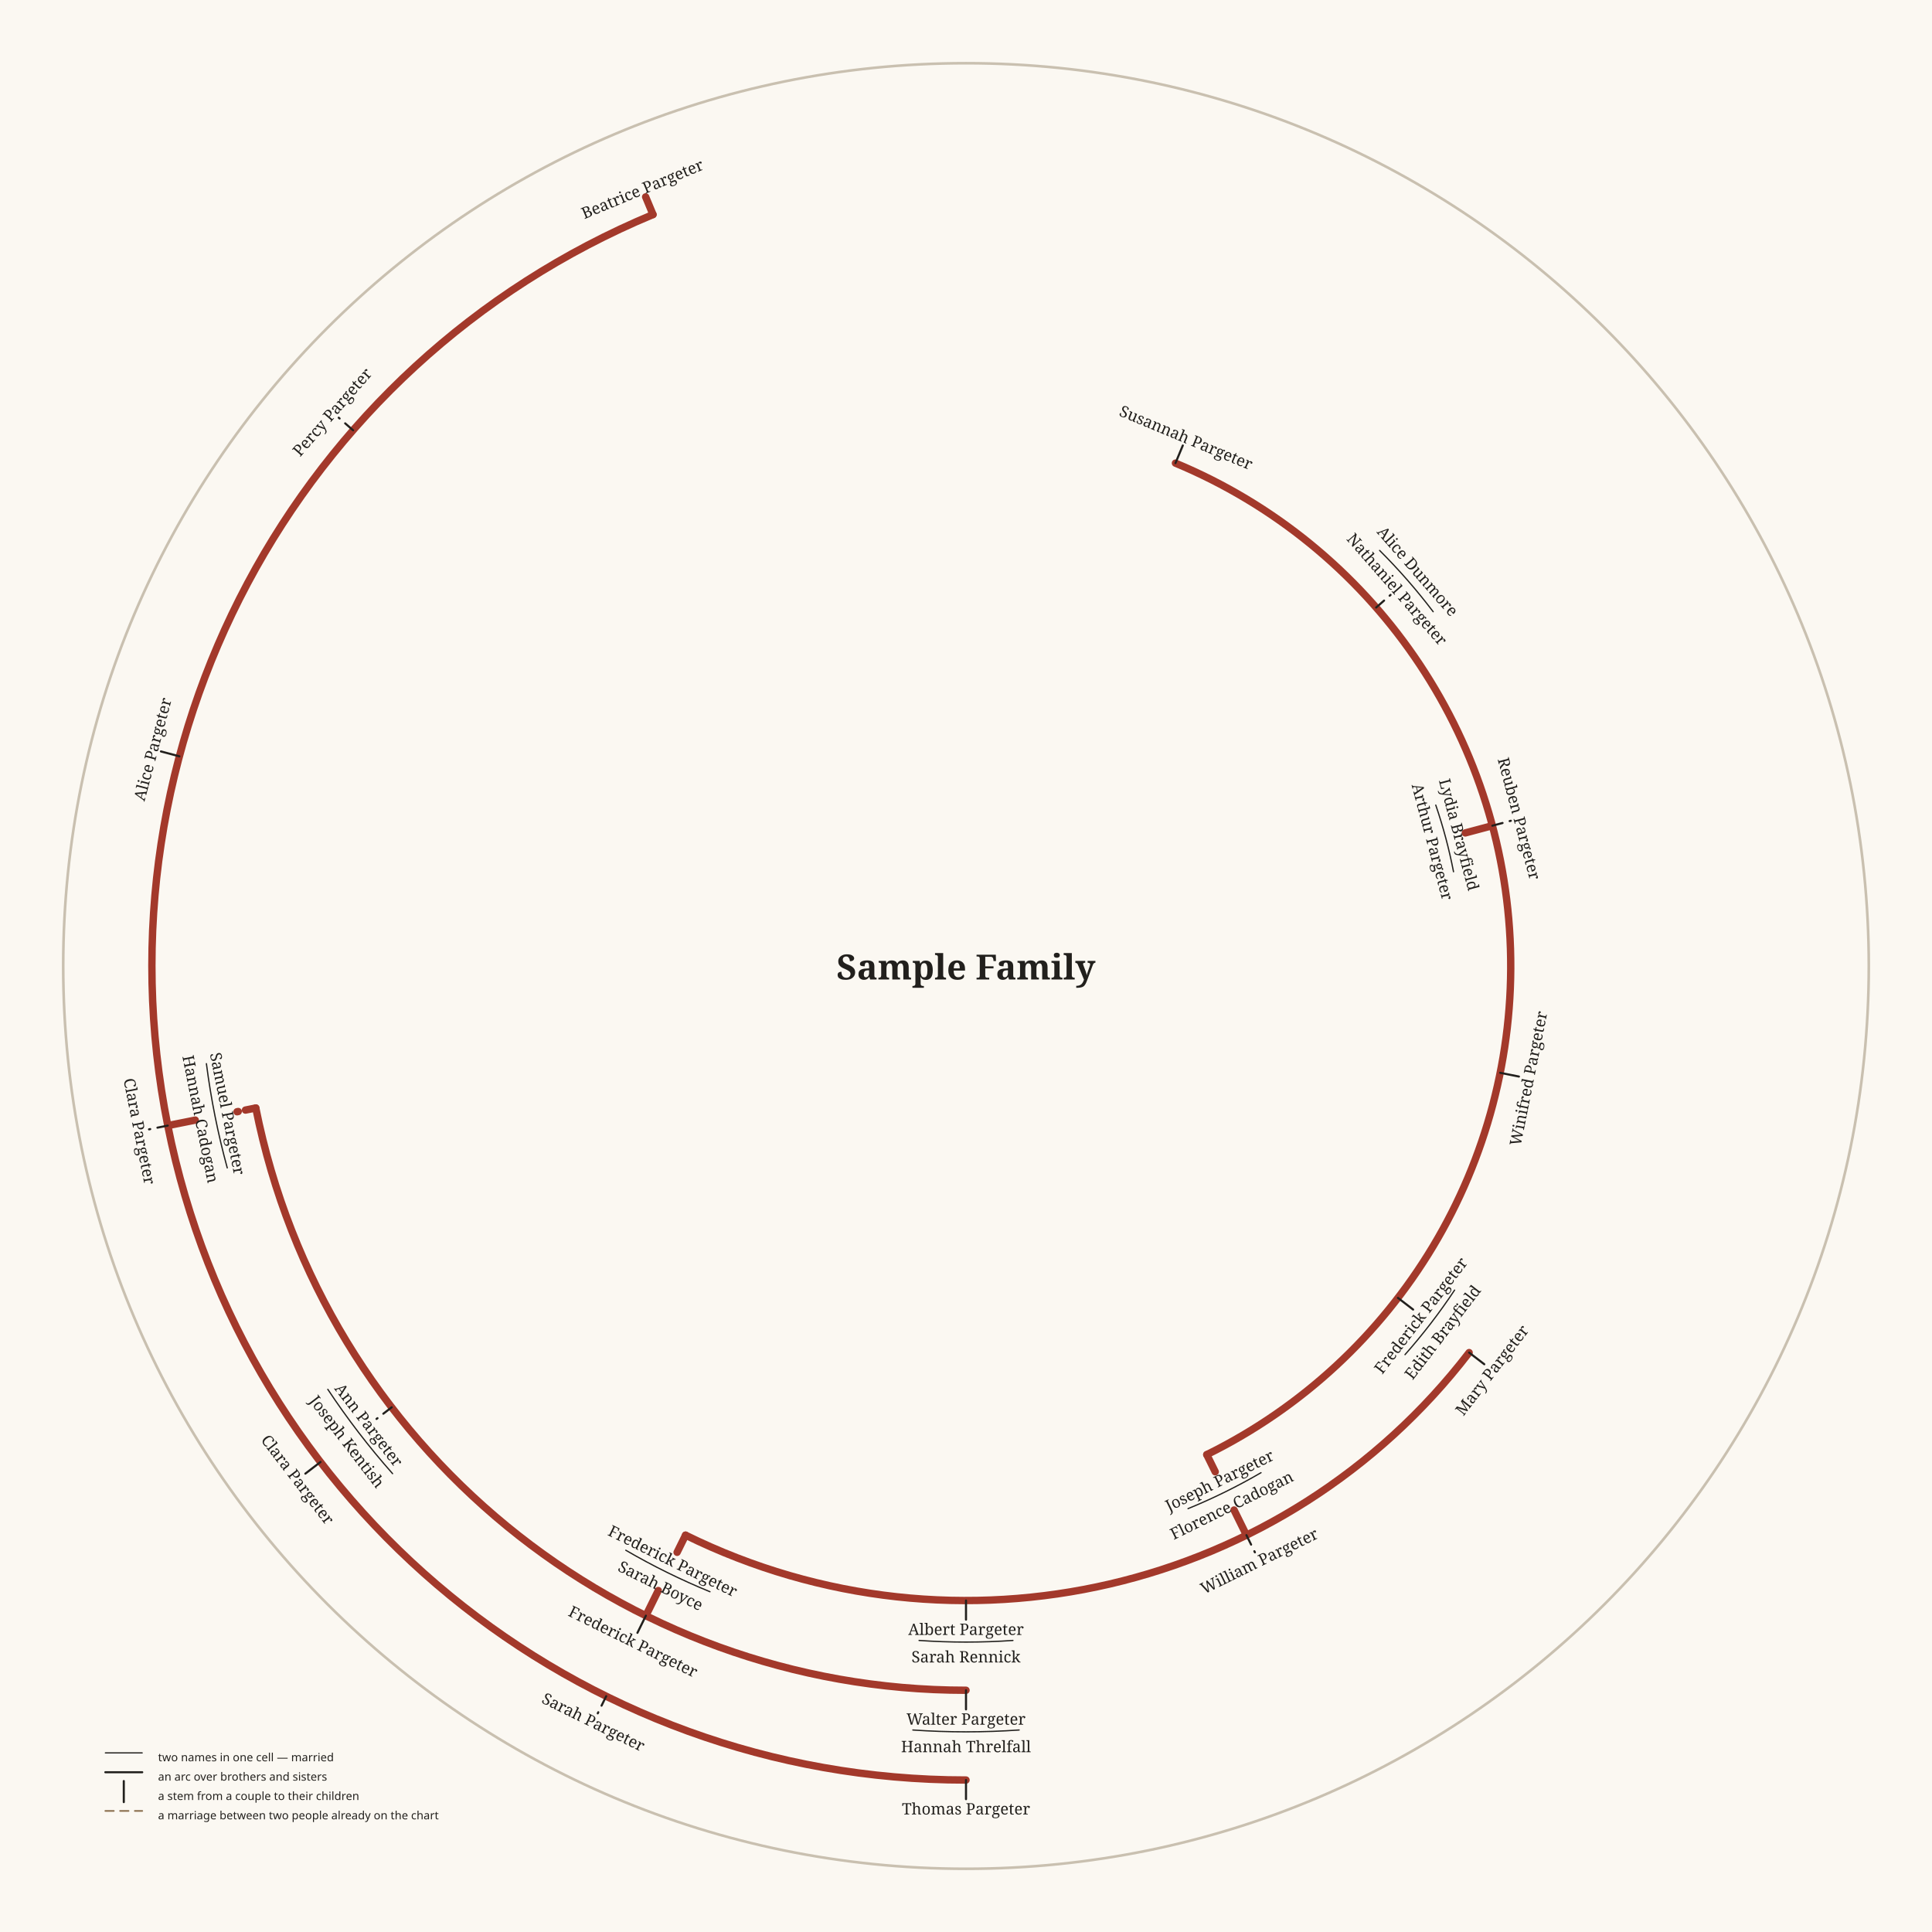
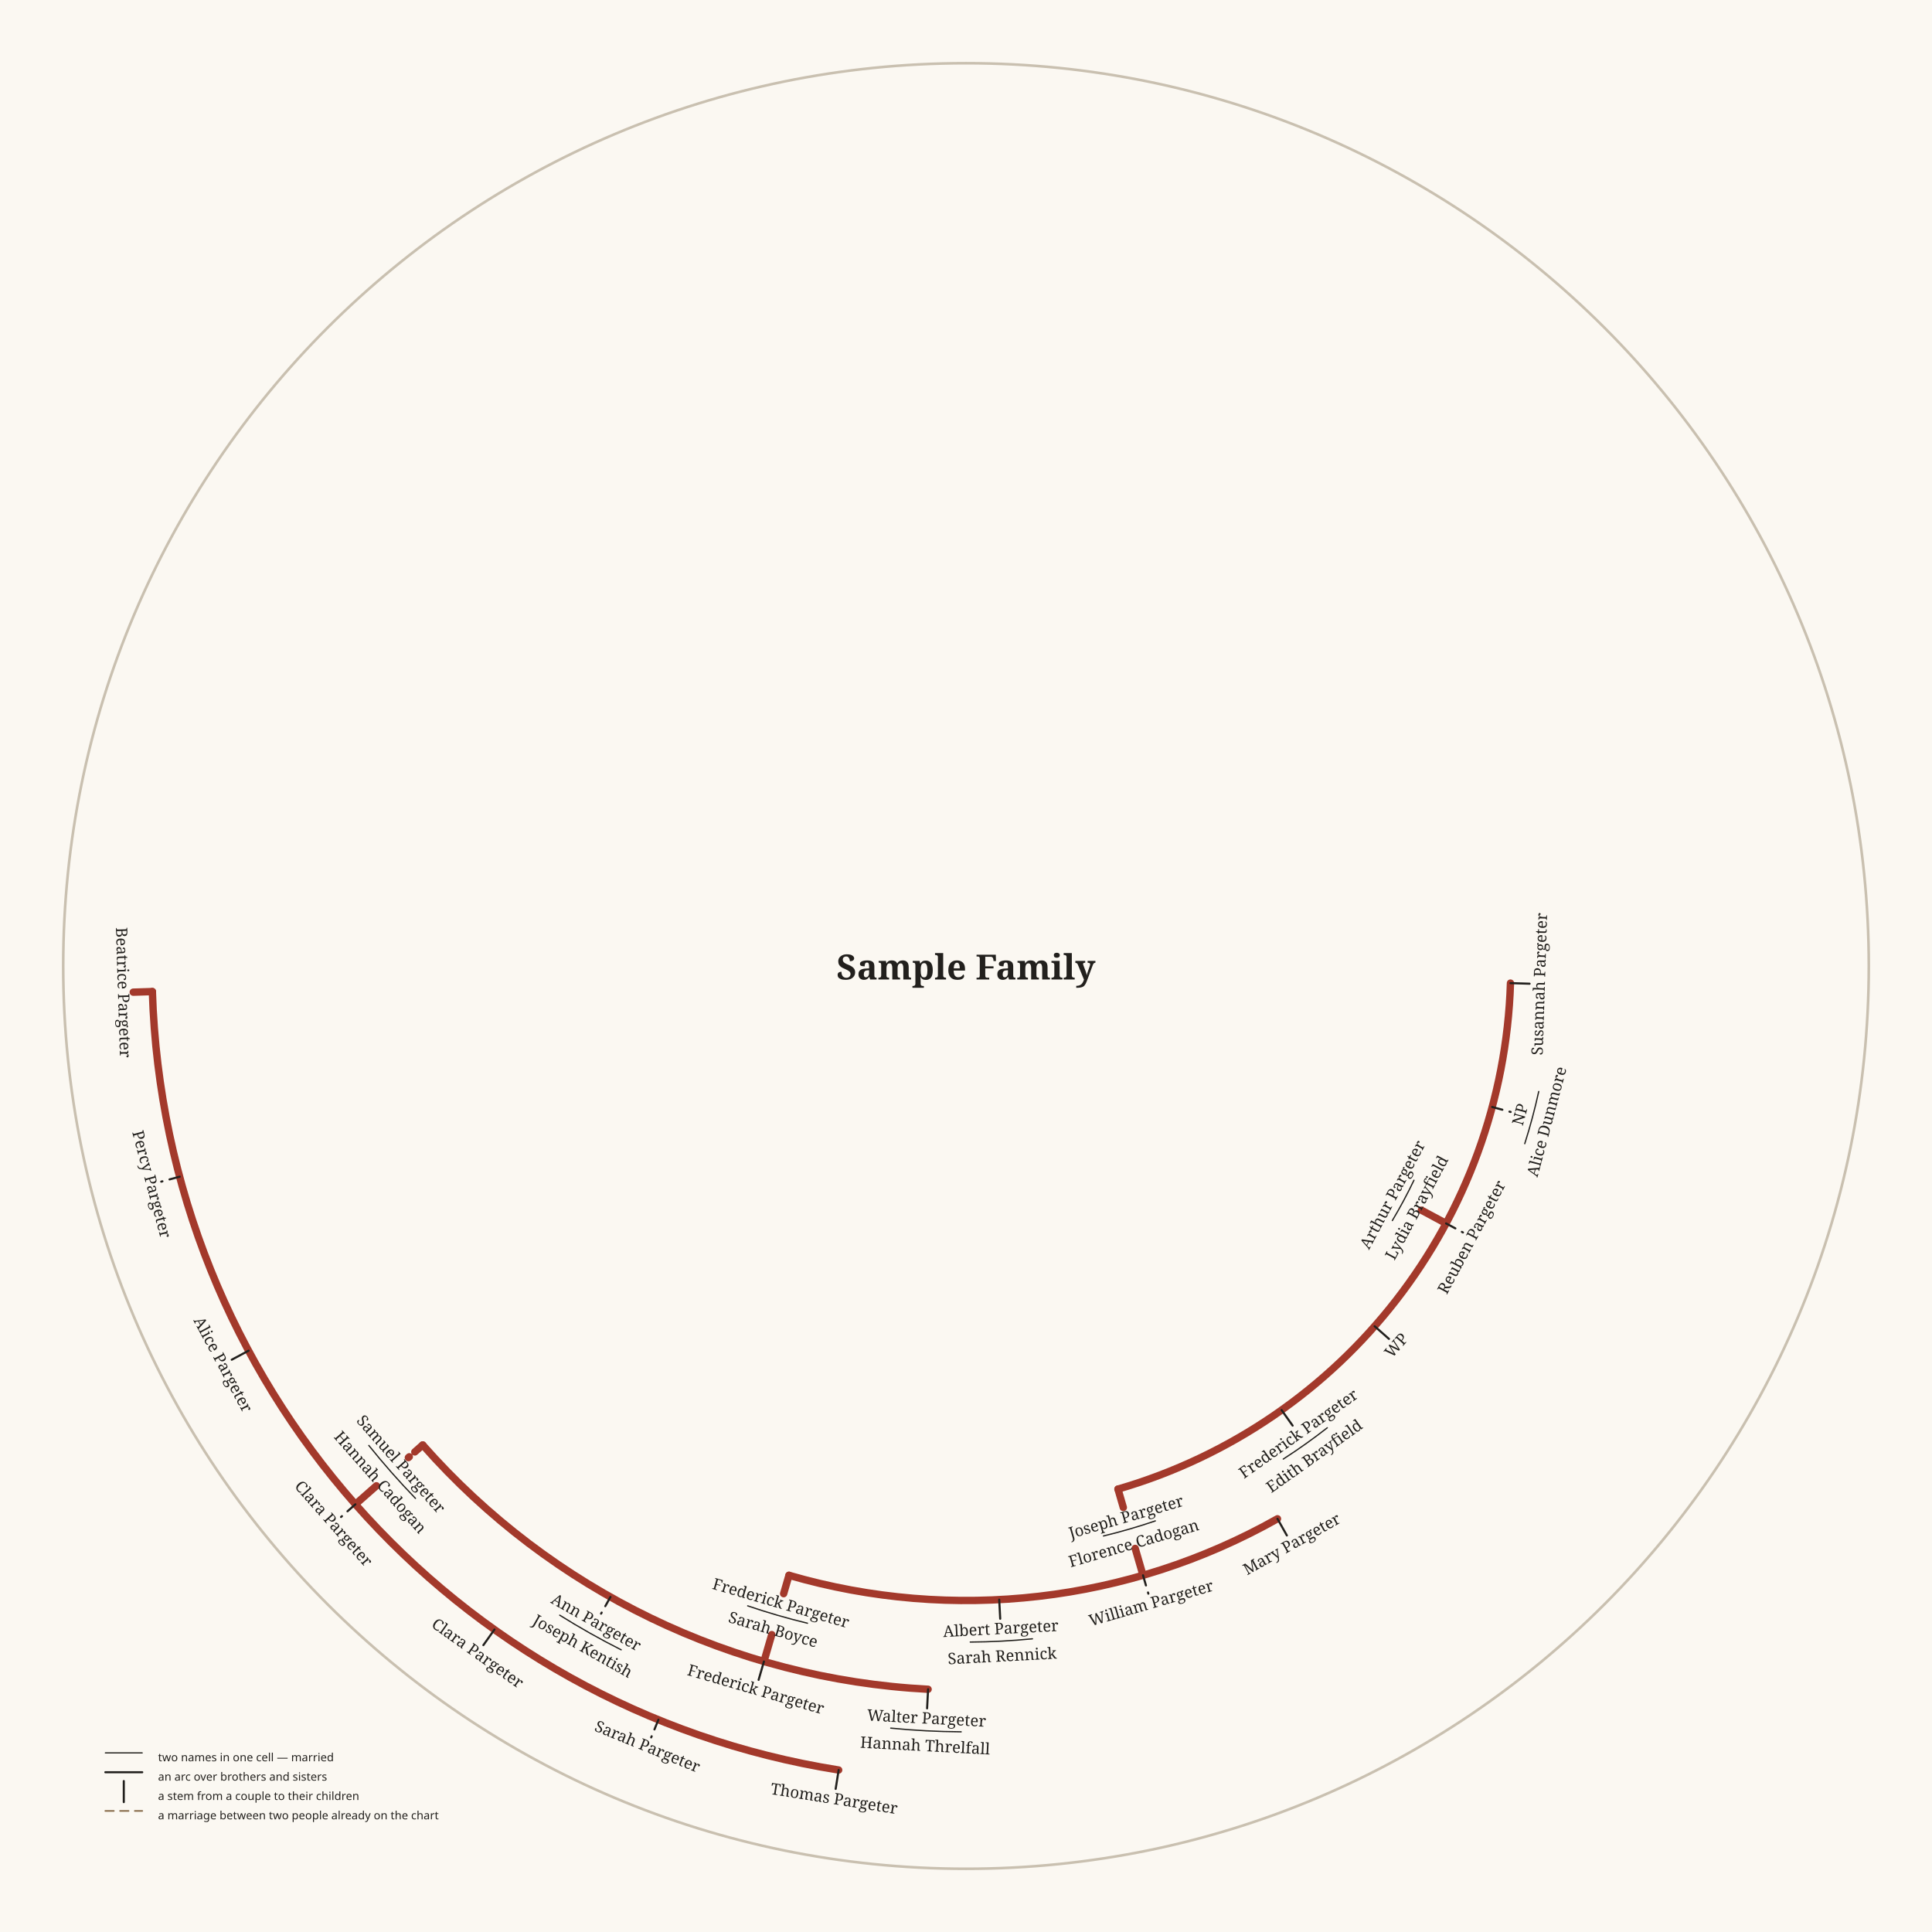
<svg xmlns="http://www.w3.org/2000/svg" width="366.76mm" height="366.76mm" viewBox="0 0 366.76 366.76">
  <rect x="0" y="0" width="366.76" height="366.76" fill="#FBF8F2" />
  <g id="ENGRAVE">
    <path d="M12,183.38A171.38,171.38 0 1,0 354.76,183.38A171.38,171.38 0 1,0 12,183.38Z" fill="none" stroke="#C9C0B0" stroke-width="0.5" stroke-linecap="round" stroke-linejoin="round" />
-     <path d="M261.897,104.491A111.303,111.303 0 0,1 272.065,116.124" fill="none" stroke="#22201D" stroke-width="0.24" stroke-linecap="round" stroke-linejoin="round" />
-     <path d="M272.558,152.839A94.263,94.263 0 0,1 275.928,165.483" fill="none" stroke="#22201D" stroke-width="0.24" stroke-linecap="round" stroke-linejoin="round" />
-     <path d="M276.132,244.906A111.303,111.303 0 0,1 266.718,257.157" fill="none" stroke="#22201D" stroke-width="0.24" stroke-linecap="round" stroke-linejoin="round" />
-     <path d="M239.386,279.566A111.303,111.303 0 0,1 225.527,286.394" fill="none" stroke="#22201D" stroke-width="0.24" stroke-linecap="round" stroke-linejoin="round" />
-     <path d="M193.47,328.412A145.383,145.383 0 0,1 173.29,328.412" fill="none" stroke="#22201D" stroke-width="0.24" stroke-linecap="round" stroke-linejoin="round" />
-     <path d="M192.288,311.413A128.343,128.343 0 0,1 174.472,311.413" fill="none" stroke="#22201D" stroke-width="0.24" stroke-linecap="round" stroke-linejoin="round" />
-     <path d="M134.78,302.166A128.343,128.343 0 0,1 118.799,294.291" fill="none" stroke="#22201D" stroke-width="0.24" stroke-linecap="round" stroke-linejoin="round" />
-     <path d="M74.524,279.747A145.383,145.383 0 0,1 62.228,263.745" fill="none" stroke="#22201D" stroke-width="0.24" stroke-linecap="round" stroke-linejoin="round" />
-     <path d="M43.141,221.709A145.383,145.383 0 0,1 39.184,201.92" fill="none" stroke="#22201D" stroke-width="0.24" stroke-linecap="round" stroke-linejoin="round" />
-     <path d="M278.162,158.117L283.301,156.747" fill="none" stroke="#A3392B" stroke-width="1.4" stroke-linecap="round" stroke-linejoin="round" />
-     <path d="M223.142,87.92A103.41,103.41 0 0,1 229.087,276.141" fill="none" stroke="#A3392B" stroke-width="1.4" stroke-linecap="round" stroke-linejoin="round" />
-     <path d="M223.142,87.92L224.537,84.569" fill="none" stroke="#22201D" stroke-width="0.4" stroke-linecap="round" stroke-linejoin="round" />
-     <path d="M261.24,115.325L263.973,112.936" fill="none" stroke="#22201D" stroke-width="0.4" stroke-linecap="round" stroke-linejoin="round" stroke-dasharray="2,1.4" />
-     <path d="M283.301,156.747L286.809,155.812" fill="none" stroke="#22201D" stroke-width="0.4" stroke-linecap="round" stroke-linejoin="round" stroke-dasharray="2,1.4" />
-     <path d="M284.783,203.654L288.343,204.366" fill="none" stroke="#22201D" stroke-width="0.4" stroke-linecap="round" stroke-linejoin="round" />
-     <path d="M265.379,246.386L268.258,248.598" fill="none" stroke="#22201D" stroke-width="0.4" stroke-linecap="round" stroke-linejoin="round" />
-     <path d="M229.087,276.141L230.691,279.397" fill="none" stroke="#A3392B" stroke-width="1.4" stroke-linecap="round" stroke-linejoin="round" />
-     <path d="M234.267,286.655L236.618,291.426" fill="none" stroke="#A3392B" stroke-width="1.4" stroke-linecap="round" stroke-linejoin="round" />
-     <path d="M278.891,256.768A120.45,120.45 0 0,1 130.142,291.426" fill="none" stroke="#A3392B" stroke-width="1.4" stroke-linecap="round" stroke-linejoin="round" />
-     <path d="M278.891,256.768L281.77,258.98" fill="none" stroke="#22201D" stroke-width="0.4" stroke-linecap="round" stroke-linejoin="round" />
-     <path d="M236.618,291.426L238.223,294.682" fill="none" stroke="#22201D" stroke-width="0.4" stroke-linecap="round" stroke-linejoin="round" stroke-dasharray="2,1.4" />
-     <path d="M130.142,291.426L128.537,294.682" fill="none" stroke="#A3392B" stroke-width="1.4" stroke-linecap="round" stroke-linejoin="round" />
-     <path d="M183.38,303.83L183.38,307.46" fill="none" stroke="#22201D" stroke-width="0.4" stroke-linecap="round" stroke-linejoin="round" />
-     <path d="M124.961,301.94L122.61,306.711" fill="none" stroke="#A3392B" stroke-width="1.4" stroke-linecap="round" stroke-linejoin="round" />
-     <path d="M183.38,320.87A137.49,137.49 0 0,1 48.558,210.336" fill="none" stroke="#A3392B" stroke-width="1.4" stroke-linecap="round" stroke-linejoin="round" />
-     <path d="M183.38,320.87L183.38,324.5" fill="none" stroke="#22201D" stroke-width="0.4" stroke-linecap="round" stroke-linejoin="round" />
-     <path d="M122.61,306.711L121.006,309.967" fill="none" stroke="#22201D" stroke-width="0.4" stroke-linecap="round" stroke-linejoin="round" />
-     <path d="M48.558,210.336L44.999,211.048" fill="none" stroke="#A3392B" stroke-width="1.4" stroke-linecap="round" stroke-linejoin="round" stroke-dasharray="2,1.4" />
-     <path d="M74.357,267.15L71.478,269.362" fill="none" stroke="#22201D" stroke-width="0.4" stroke-linecap="round" stroke-linejoin="round" stroke-dasharray="2,1.4" />
-     <path d="M37.065,212.634L31.849,213.677" fill="none" stroke="#A3392B" stroke-width="1.4" stroke-linecap="round" stroke-linejoin="round" />
-     <path d="M183.38,337.91A154.53,154.53 0 0,1 123.962,40.73" fill="none" stroke="#A3392B" stroke-width="1.4" stroke-linecap="round" stroke-linejoin="round" />
-     <path d="M183.38,337.91L183.38,341.54" fill="none" stroke="#22201D" stroke-width="0.4" stroke-linecap="round" stroke-linejoin="round" />
-     <path d="M115.079,321.996L113.474,325.252" fill="none" stroke="#22201D" stroke-width="0.4" stroke-linecap="round" stroke-linejoin="round" stroke-dasharray="2,1.4" />
-     <path d="M60.845,277.533L57.967,279.744" fill="none" stroke="#22201D" stroke-width="0.4" stroke-linecap="round" stroke-linejoin="round" />
-     <path d="M31.849,213.677L28.29,214.388" fill="none" stroke="#22201D" stroke-width="0.4" stroke-linecap="round" stroke-linejoin="round" stroke-dasharray="2,1.4" />
-     <path d="M34.063,143.581L30.555,142.646" fill="none" stroke="#22201D" stroke-width="0.4" stroke-linecap="round" stroke-linejoin="round" />
-     <path d="M67.031,81.683L64.298,79.294" fill="none" stroke="#22201D" stroke-width="0.4" stroke-linecap="round" stroke-linejoin="round" stroke-dasharray="2,1.4" />
-     <path d="M123.962,40.73L122.567,37.379" fill="none" stroke="#A3392B" stroke-width="1.4" stroke-linecap="round" stroke-linejoin="round" />
-     <text x="272.025" y="159.752" font-family="Georgia, 'Iowan Old Style', serif" font-size="3" fill="#22201D" text-anchor="middle" dominant-baseline="central" transform="rotate(75.0754,272.0252,159.7525)">Arthur Pargeter</text>
-     <text x="277.069" y="158.408" font-family="Georgia, 'Iowan Old Style', serif" font-size="3" fill="#22201D" text-anchor="middle" dominant-baseline="central" transform="rotate(75.0754,277.0691,158.4081)">Lydia Brayfield</text>
-     <text x="225.207" y="82.963" font-family="Georgia, 'Iowan Old Style', serif" font-size="3" fill="#22201D" text-anchor="middle" dominant-baseline="central" transform="rotate(22.6131,225.2065,82.9627)">Susannah Pargeter</text>
-     <text x="265.283" y="111.791" font-family="Georgia, 'Iowan Old Style', serif" font-size="3" fill="#22201D" text-anchor="middle" dominant-baseline="central" transform="rotate(48.8442,265.283,111.791)">Nathaniel Pargeter</text>
-     <text x="269.213" y="108.356" font-family="Georgia, 'Iowan Old Style', serif" font-size="3" fill="#22201D" text-anchor="middle" dominant-baseline="central" transform="rotate(48.8442,269.2132,108.3556)">Alice Dunmore</text>
-     <text x="288.49" y="155.364" font-family="Georgia, 'Iowan Old Style', serif" font-size="3" fill="#22201D" text-anchor="middle" dominant-baseline="central" transform="rotate(75.0754,288.4904,155.3639)">Reuben Pargeter</text>
-     <text x="290.049" y="204.707" font-family="Georgia, 'Iowan Old Style', serif" font-size="3" fill="#22201D" text-anchor="middle" dominant-baseline="central" transform="rotate(281.3065,290.0488,204.7072)">Winifred Pargeter</text>
-     <text x="269.637" y="249.658" font-family="Georgia, 'Iowan Old Style', serif" font-size="3" fill="#22201D" text-anchor="middle" dominant-baseline="central" transform="rotate(307.5377,269.6374,249.6578)">Frederick Pargeter</text>
-     <text x="273.777" y="252.838" font-family="Georgia, 'Iowan Old Style', serif" font-size="3" fill="#22201D" text-anchor="middle" dominant-baseline="central" transform="rotate(307.5377,273.7766,252.8383)">Edith Brayfield</text>
-     <text x="231.46" y="280.958" font-family="Georgia, 'Iowan Old Style', serif" font-size="3" fill="#22201D" text-anchor="middle" dominant-baseline="central" transform="rotate(333.7688,231.4601,280.9576)">Joseph Pargeter</text>
-     <text x="233.767" y="285.64" font-family="Georgia, 'Iowan Old Style', serif" font-size="3" fill="#22201D" text-anchor="middle" dominant-baseline="central" transform="rotate(333.7688,233.7673,285.6401)">Florence Cadogan</text>
-     <text x="283.149" y="260.04" font-family="Georgia, 'Iowan Old Style', serif" font-size="3" fill="#22201D" text-anchor="middle" dominant-baseline="central" transform="rotate(307.5377,283.1493,260.04)">Mary Pargeter</text>
-     <text x="238.992" y="296.243" font-family="Georgia, 'Iowan Old Style', serif" font-size="3" fill="#22201D" text-anchor="middle" dominant-baseline="central" transform="rotate(333.7688,238.9916,296.2428)">William Pargeter</text>
-     <text x="183.38" y="309.2" font-family="Georgia, 'Iowan Old Style', serif" font-size="3" fill="#22201D" text-anchor="middle" dominant-baseline="central" transform="rotate(0,183.38,309.2)">Albert Pargeter</text>
-     <text x="183.38" y="314.42" font-family="Georgia, 'Iowan Old Style', serif" font-size="3" fill="#22201D" text-anchor="middle" dominant-baseline="central" transform="rotate(0,183.38,314.42)">Sarah Rennick</text>
-     <text x="127.768" y="296.243" font-family="Georgia, 'Iowan Old Style', serif" font-size="3" fill="#22201D" text-anchor="middle" dominant-baseline="central" transform="rotate(26.2312,127.7684,296.2428)">Frederick Pargeter</text>
-     <text x="125.461" y="300.925" font-family="Georgia, 'Iowan Old Style', serif" font-size="3" fill="#22201D" text-anchor="middle" dominant-baseline="central" transform="rotate(26.2312,125.4611,300.9253)">Sarah Boyce</text>
-     <text x="183.38" y="326.24" font-family="Georgia, 'Iowan Old Style', serif" font-size="3" fill="#22201D" text-anchor="middle" dominant-baseline="central">Walter Pargeter</text>
-     <text x="183.38" y="331.46" font-family="Georgia, 'Iowan Old Style', serif" font-size="3" fill="#22201D" text-anchor="middle" dominant-baseline="central">Hannah Threlfall</text>
-     <text x="120.237" y="311.528" font-family="Georgia, 'Iowan Old Style', serif" font-size="3" fill="#22201D" text-anchor="middle" dominant-baseline="central" transform="rotate(26.2312,120.2368,311.528)">Frederick Pargeter</text>
-     <text x="70.099" y="270.422" font-family="Georgia, 'Iowan Old Style', serif" font-size="3" fill="#22201D" text-anchor="middle" dominant-baseline="central" transform="rotate(52.4623,70.0988,270.4222)">Ann Pargeter</text>
-     <text x="65.96" y="273.603" font-family="Georgia, 'Iowan Old Style', serif" font-size="3" fill="#22201D" text-anchor="middle" dominant-baseline="central" transform="rotate(52.4623,65.9596,273.6026)">Joseph Kentish</text>
-     <text x="43.293" y="211.389" font-family="Georgia, 'Iowan Old Style', serif" font-size="3" fill="#22201D" text-anchor="middle" dominant-baseline="central" transform="rotate(78.6935,43.2926,211.3888)">Samuel Pargeter</text>
-     <text x="38.174" y="212.412" font-family="Georgia, 'Iowan Old Style', serif" font-size="3" fill="#22201D" text-anchor="middle" dominant-baseline="central" transform="rotate(78.6935,38.1739,212.4123)">Hannah Cadogan</text>
-     <text x="183.38" y="343.28" font-family="Georgia, 'Iowan Old Style', serif" font-size="3" fill="#22201D" text-anchor="middle" dominant-baseline="central">Thomas Pargeter</text>
-     <text x="112.705" y="326.813" font-family="Georgia, 'Iowan Old Style', serif" font-size="3" fill="#22201D" text-anchor="middle" dominant-baseline="central" transform="rotate(26.2312,112.7052,326.8132)">Sarah Pargeter</text>
-     <text x="56.587" y="280.804" font-family="Georgia, 'Iowan Old Style', serif" font-size="3" fill="#22201D" text-anchor="middle" dominant-baseline="central" transform="rotate(52.4623,56.5869,280.8044)">Clara Pargeter</text>
-     <text x="26.583" y="214.73" font-family="Georgia, 'Iowan Old Style', serif" font-size="3" fill="#22201D" text-anchor="middle" dominant-baseline="central" transform="rotate(78.6935,26.5833,214.7297)">Clara Pargeter</text>
-     <text x="28.874" y="142.198" font-family="Georgia, 'Iowan Old Style', serif" font-size="3" fill="#22201D" text-anchor="middle" dominant-baseline="central" transform="rotate(284.9246,28.8741,142.1981)">Alice Pargeter</text>
-     <text x="62.988" y="78.148" font-family="Georgia, 'Iowan Old Style', serif" font-size="3" fill="#22201D" text-anchor="middle" dominant-baseline="central" transform="rotate(311.1558,62.9876,78.1484)">Percy Pargeter</text>
-     <text x="121.897" y="35.773" font-family="Georgia, 'Iowan Old Style', serif" font-size="3" fill="#22201D" text-anchor="middle" dominant-baseline="central" transform="rotate(337.3869,121.8975,35.7727)">Beatrice Pargeter</text>
+     <path d="M292.103,207.205A111.303,111.303 0 0,1 289.45,217.109" fill="none" stroke="#22201D" stroke-width="0.24" stroke-linecap="round" stroke-linejoin="round" />
+     <path d="M268.418,224.05A94.263,94.263 0 0,1 264.314,231.703" fill="none" stroke="#22201D" stroke-width="0.24" stroke-linecap="round" stroke-linejoin="round" />
+     <path d="M251.966,271.04A111.303,111.303 0 0,1 243.608,276.98" fill="none" stroke="#22201D" stroke-width="0.24" stroke-linecap="round" stroke-linejoin="round" />
+     <path d="M219.323,288.72A111.303,111.303 0 0,1 209.476,291.58" fill="none" stroke="#22201D" stroke-width="0.24" stroke-linecap="round" stroke-linejoin="round" />
+     <path d="M195.993,311.102A128.343,128.343 0 0,1 184.186,311.721" fill="none" stroke="#22201D" stroke-width="0.24" stroke-linecap="round" stroke-linejoin="round" />
+     <path d="M182.466,328.76A145.383,145.383 0 0,1 169.092,328.059" fill="none" stroke="#22201D" stroke-width="0.24" stroke-linecap="round" stroke-linejoin="round" />
+     <path d="M153.288,308.145A128.343,128.343 0 0,1 141.935,304.847" fill="none" stroke="#22201D" stroke-width="0.24" stroke-linecap="round" stroke-linejoin="round" />
+     <path d="M117.921,313.192A145.383,145.383 0 0,1 106.253,306.618" fill="none" stroke="#22201D" stroke-width="0.24" stroke-linecap="round" stroke-linejoin="round" />
+     <path d="M78.871,284.445A145.383,145.383 0 0,1 70.014,274.398" fill="none" stroke="#22201D" stroke-width="0.24" stroke-linecap="round" stroke-linejoin="round" />
+     <path d="M269.828,229.733L274.516,232.246" fill="none" stroke="#A3392B" stroke-width="1.4" stroke-linecap="round" stroke-linejoin="round" />
+     <path d="M286.739,186.628A103.41,103.41 0 0,1 212.231,282.684" fill="none" stroke="#A3392B" stroke-width="1.4" stroke-linecap="round" stroke-linejoin="round" />
+     <path d="M286.739,186.628L290.367,186.742" fill="none" stroke="#22201D" stroke-width="0.4" stroke-linecap="round" stroke-linejoin="round" />
+     <path d="M283.266,210.144L286.773,211.084" fill="none" stroke="#22201D" stroke-width="0.4" stroke-linecap="round" stroke-linejoin="round" stroke-dasharray="2,1.4" />
+     <path d="M274.516,232.246L277.715,233.962" fill="none" stroke="#22201D" stroke-width="0.4" stroke-linecap="round" stroke-linejoin="round" stroke-dasharray="2,1.4" />
+     <path d="M260.949,251.766L263.672,254.167" fill="none" stroke="#22201D" stroke-width="0.4" stroke-linecap="round" stroke-linejoin="round" />
+     <path d="M243.284,267.672L245.386,270.631" fill="none" stroke="#22201D" stroke-width="0.4" stroke-linecap="round" stroke-linejoin="round" />
+     <path d="M212.231,282.684L213.243,286.17" fill="none" stroke="#A3392B" stroke-width="1.4" stroke-linecap="round" stroke-linejoin="round" />
+     <path d="M215.5,293.94L216.984,299.047" fill="none" stroke="#A3392B" stroke-width="1.4" stroke-linecap="round" stroke-linejoin="round" />
+     <path d="M242.509,288.318A120.45,120.45 0 0,1 149.775,299.047" fill="none" stroke="#A3392B" stroke-width="1.4" stroke-linecap="round" stroke-linejoin="round" />
+     <path d="M242.509,288.318L244.291,291.48" fill="none" stroke="#22201D" stroke-width="0.4" stroke-linecap="round" stroke-linejoin="round" />
+     <path d="M216.984,299.047L217.997,302.533" fill="none" stroke="#22201D" stroke-width="0.4" stroke-linecap="round" stroke-linejoin="round" stroke-dasharray="2,1.4" />
+     <path d="M149.775,299.047L148.763,302.533" fill="none" stroke="#A3392B" stroke-width="1.4" stroke-linecap="round" stroke-linejoin="round" />
+     <path d="M189.684,303.665L189.874,307.29" fill="none" stroke="#22201D" stroke-width="0.4" stroke-linecap="round" stroke-linejoin="round" />
+     <path d="M146.506,310.303L145.022,315.411" fill="none" stroke="#A3392B" stroke-width="1.4" stroke-linecap="round" stroke-linejoin="round" />
+     <path d="M176.184,320.682A137.49,137.49 0 0,1 80.247,274.304" fill="none" stroke="#A3392B" stroke-width="1.4" stroke-linecap="round" stroke-linejoin="round" />
+     <path d="M176.184,320.682L175.994,324.307" fill="none" stroke="#22201D" stroke-width="0.4" stroke-linecap="round" stroke-linejoin="round" />
+     <path d="M145.022,315.411L144.009,318.897" fill="none" stroke="#22201D" stroke-width="0.4" stroke-linecap="round" stroke-linejoin="round" />
+     <path d="M80.247,274.304L77.524,276.704" fill="none" stroke="#A3392B" stroke-width="1.4" stroke-linecap="round" stroke-linejoin="round" stroke-dasharray="2,1.4" />
+     <path d="M115.886,303.163L114.104,306.326" fill="none" stroke="#22201D" stroke-width="0.4" stroke-linecap="round" stroke-linejoin="round" stroke-dasharray="2,1.4" />
+     <path d="M71.455,282.055L67.465,285.572" fill="none" stroke="#A3392B" stroke-width="1.4" stroke-linecap="round" stroke-linejoin="round" />
+     <path d="M159.206,336.007A154.53,154.53 0 0,1 28.926,188.234" fill="none" stroke="#A3392B" stroke-width="1.4" stroke-linecap="round" stroke-linejoin="round" />
+     <path d="M159.206,336.007L158.638,339.593" fill="none" stroke="#22201D" stroke-width="0.4" stroke-linecap="round" stroke-linejoin="round" />
+     <path d="M124.992,326.455L123.621,329.816" fill="none" stroke="#22201D" stroke-width="0.4" stroke-linecap="round" stroke-linejoin="round" stroke-dasharray="2,1.4" />
+     <path d="M93.864,309.342L91.761,312.301" fill="none" stroke="#22201D" stroke-width="0.4" stroke-linecap="round" stroke-linejoin="round" />
+     <path d="M67.465,285.572L64.742,287.973" fill="none" stroke="#22201D" stroke-width="0.4" stroke-linecap="round" stroke-linejoin="round" stroke-dasharray="2,1.4" />
+     <path d="M47.192,256.403L43.993,258.119" fill="none" stroke="#22201D" stroke-width="0.4" stroke-linecap="round" stroke-linejoin="round" />
+     <path d="M34.115,223.375L30.609,224.315" fill="none" stroke="#22201D" stroke-width="0.4" stroke-linecap="round" stroke-linejoin="round" stroke-dasharray="2,1.4" />
+     <path d="M28.926,188.234L25.298,188.348" fill="none" stroke="#A3392B" stroke-width="1.4" stroke-linecap="round" stroke-linejoin="round" />
+     <text x="264.231" y="226.732" font-family="Georgia, 'Iowan Old Style', serif" font-size="3" fill="#22201D" text-anchor="middle" dominant-baseline="central" transform="rotate(298.2,264.2308,226.7318)">Arthur Pargeter</text>
+     <text x="268.831" y="229.198" font-family="Georgia, 'Iowan Old Style', serif" font-size="3" fill="#22201D" text-anchor="middle" dominant-baseline="central" transform="rotate(298.2,268.8312,229.1985)">Lydia Brayfield</text>
+     <text x="292.106" y="186.797" font-family="Georgia, 'Iowan Old Style', serif" font-size="3" fill="#22201D" text-anchor="middle" dominant-baseline="central" transform="rotate(271.8,292.1063,186.7969)">Susannah Pargeter</text>
+     <text x="288.453" y="211.534" font-family="Georgia, 'Iowan Old Style', serif" font-size="3" fill="#22201D" text-anchor="middle" dominant-baseline="central" transform="rotate(285,288.4534,211.5343)">NP</text>
+     <text x="293.495" y="212.885" font-family="Georgia, 'Iowan Old Style', serif" font-size="3" fill="#22201D" text-anchor="middle" dominant-baseline="central" transform="rotate(285,293.4955,212.8854)">Alice Dunmore</text>
+     <text x="279.248" y="234.784" font-family="Georgia, 'Iowan Old Style', serif" font-size="3" fill="#22201D" text-anchor="middle" dominant-baseline="central" transform="rotate(298.2,279.2482,234.7841)">Reuben Pargeter</text>
+     <text x="264.977" y="255.317" font-family="Georgia, 'Iowan Old Style', serif" font-size="3" fill="#22201D" text-anchor="middle" dominant-baseline="central" transform="rotate(311.4,264.9771,255.3175)">WP</text>
+     <text x="246.394" y="272.05" font-family="Georgia, 'Iowan Old Style', serif" font-size="3" fill="#22201D" text-anchor="middle" dominant-baseline="central" transform="rotate(324.6,246.3942,272.0496)">Frederick Pargeter</text>
+     <text x="249.418" y="276.305" font-family="Georgia, 'Iowan Old Style', serif" font-size="3" fill="#22201D" text-anchor="middle" dominant-baseline="central" transform="rotate(324.6,249.4181,276.3046)">Edith Brayfield</text>
+     <text x="213.729" y="287.841" font-family="Georgia, 'Iowan Old Style', serif" font-size="3" fill="#22201D" text-anchor="middle" dominant-baseline="central" transform="rotate(343.8,213.7287,287.8407)">Joseph Pargeter</text>
+     <text x="215.185" y="292.853" font-family="Georgia, 'Iowan Old Style', serif" font-size="3" fill="#22201D" text-anchor="middle" dominant-baseline="central" transform="rotate(343.8,215.185,292.8535)">Florence Cadogan</text>
+     <text x="245.145" y="292.996" font-family="Georgia, 'Iowan Old Style', serif" font-size="3" fill="#22201D" text-anchor="middle" dominant-baseline="central" transform="rotate(330.6,245.1455,292.9961)">Mary Pargeter</text>
+     <text x="218.483" y="304.204" font-family="Georgia, 'Iowan Old Style', serif" font-size="3" fill="#22201D" text-anchor="middle" dominant-baseline="central" transform="rotate(343.8,218.4827,304.2042)">William Pargeter</text>
+     <text x="189.965" y="309.028" font-family="Georgia, 'Iowan Old Style', serif" font-size="3" fill="#22201D" text-anchor="middle" dominant-baseline="central" transform="rotate(357,189.9649,309.0276)">Albert Pargeter</text>
+     <text x="190.238" y="314.24" font-family="Georgia, 'Iowan Old Style', serif" font-size="3" fill="#22201D" text-anchor="middle" dominant-baseline="central" transform="rotate(357,190.2381,314.2404)">Sarah Rennick</text>
+     <text x="148.277" y="304.204" font-family="Georgia, 'Iowan Old Style', serif" font-size="3" fill="#22201D" text-anchor="middle" dominant-baseline="central" transform="rotate(16.2,148.2773,304.2042)">Frederick Pargeter</text>
+     <text x="146.821" y="309.217" font-family="Georgia, 'Iowan Old Style', serif" font-size="3" fill="#22201D" text-anchor="middle" dominant-baseline="central" transform="rotate(16.2,146.821,309.2169)">Sarah Boyce</text>
+     <text x="175.903" y="326.044" font-family="Georgia, 'Iowan Old Style', serif" font-size="3" fill="#22201D" text-anchor="middle" dominant-baseline="central" transform="rotate(3,175.9033,326.0442)">Walter Pargeter</text>
+     <text x="175.63" y="331.257" font-family="Georgia, 'Iowan Old Style', serif" font-size="3" fill="#22201D" text-anchor="middle" dominant-baseline="central" transform="rotate(3,175.6301,331.2571)">Hannah Threlfall</text>
+     <text x="143.523" y="320.568" font-family="Georgia, 'Iowan Old Style', serif" font-size="3" fill="#22201D" text-anchor="middle" dominant-baseline="central" transform="rotate(16.2,143.5233,320.5676)">Frederick Pargeter</text>
+     <text x="113.249" y="307.842" font-family="Georgia, 'Iowan Old Style', serif" font-size="3" fill="#22201D" text-anchor="middle" dominant-baseline="central" transform="rotate(29.4,113.2495,307.8416)">Ann Pargeter</text>
+     <text x="110.687" y="312.389" font-family="Georgia, 'Iowan Old Style', serif" font-size="3" fill="#22201D" text-anchor="middle" dominant-baseline="central" transform="rotate(29.4,110.687,312.3893)">Joseph Kentish</text>
+     <text x="76.219" y="277.855" font-family="Georgia, 'Iowan Old Style', serif" font-size="3" fill="#22201D" text-anchor="middle" dominant-baseline="central" transform="rotate(48.6,76.2191,277.855)">Samuel Pargeter</text>
+     <text x="72.304" y="281.307" font-family="Georgia, 'Iowan Old Style', serif" font-size="3" fill="#22201D" text-anchor="middle" dominant-baseline="central" transform="rotate(48.6,72.3036,281.3071)">Hannah Cadogan</text>
+     <text x="158.366" y="341.311" font-family="Georgia, 'Iowan Old Style', serif" font-size="3" fill="#22201D" text-anchor="middle" dominant-baseline="central" transform="rotate(9,158.3661,341.3114)">Thomas Pargeter</text>
+     <text x="122.963" y="331.427" font-family="Georgia, 'Iowan Old Style', serif" font-size="3" fill="#22201D" text-anchor="middle" dominant-baseline="central" transform="rotate(22.2,122.9633,331.4267)">Sarah Pargeter</text>
+     <text x="90.753" y="313.719" font-family="Georgia, 'Iowan Old Style', serif" font-size="3" fill="#22201D" text-anchor="middle" dominant-baseline="central" transform="rotate(35.4,90.7529,313.7189)">Clara Pargeter</text>
+     <text x="63.437" y="289.124" font-family="Georgia, 'Iowan Old Style', serif" font-size="3" fill="#22201D" text-anchor="middle" dominant-baseline="central" transform="rotate(48.6,63.4372,289.1238)">Clara Pargeter</text>
+     <text x="42.46" y="258.941" font-family="Georgia, 'Iowan Old Style', serif" font-size="3" fill="#22201D" text-anchor="middle" dominant-baseline="central" transform="rotate(61.8,42.4596,258.9409)">Alice Pargeter</text>
+     <text x="28.928" y="224.765" font-family="Georgia, 'Iowan Old Style', serif" font-size="3" fill="#22201D" text-anchor="middle" dominant-baseline="central" transform="rotate(75,28.9285,224.7652)">Percy Pargeter</text>
+     <text x="23.559" y="188.403" font-family="Georgia, 'Iowan Old Style', serif" font-size="3" fill="#22201D" text-anchor="middle" dominant-baseline="central" transform="rotate(88.2,23.5589,188.4026)">Beatrice Pargeter</text>
    <text x="183.38" y="183.38" font-family="Georgia, 'Iowan Old Style', serif" font-size="6.6" fill="#22201D" text-anchor="middle" dominant-baseline="central" font-weight="600">Sample Family</text>
    <path d="M 20.000,332.760 L 27.000,332.760" fill="none" stroke="#22201D" stroke-width="0.22" stroke-linecap="round" stroke-linejoin="round" />
    <text x="30" y="333.516" font-family="sans-serif" font-size="2.16" fill="#22201D" text-anchor="start" dominant-baseline="central">two names in one cell — married</text>
    <path d="M 20.000,336.432 L 27.000,336.432" fill="none" stroke="#22201D" stroke-width="0.4" stroke-linecap="round" stroke-linejoin="round" />
    <text x="30" y="337.188" font-family="sans-serif" font-size="2.16" fill="#22201D" text-anchor="start" dominant-baseline="central">an arc over brothers and sisters</text>
    <path d="M 23.500,338.104 L 23.500,342.104" fill="none" stroke="#22201D" stroke-width="0.4" stroke-linecap="round" stroke-linejoin="round" />
    <text x="30" y="340.86" font-family="sans-serif" font-size="2.16" fill="#22201D" text-anchor="start" dominant-baseline="central">a stem from a couple to their children</text>
    <path d="M 20.000,343.776 L 27.000,343.776" fill="none" stroke="#8A6F4E" stroke-width="0.32" stroke-linecap="round" stroke-linejoin="round" stroke-dasharray="1.6,1.2" />
    <text x="30" y="344.532" font-family="sans-serif" font-size="2.16" fill="#22201D" text-anchor="start" dominant-baseline="central">a marriage between two people already on the chart</text>
  </g>
</svg>
